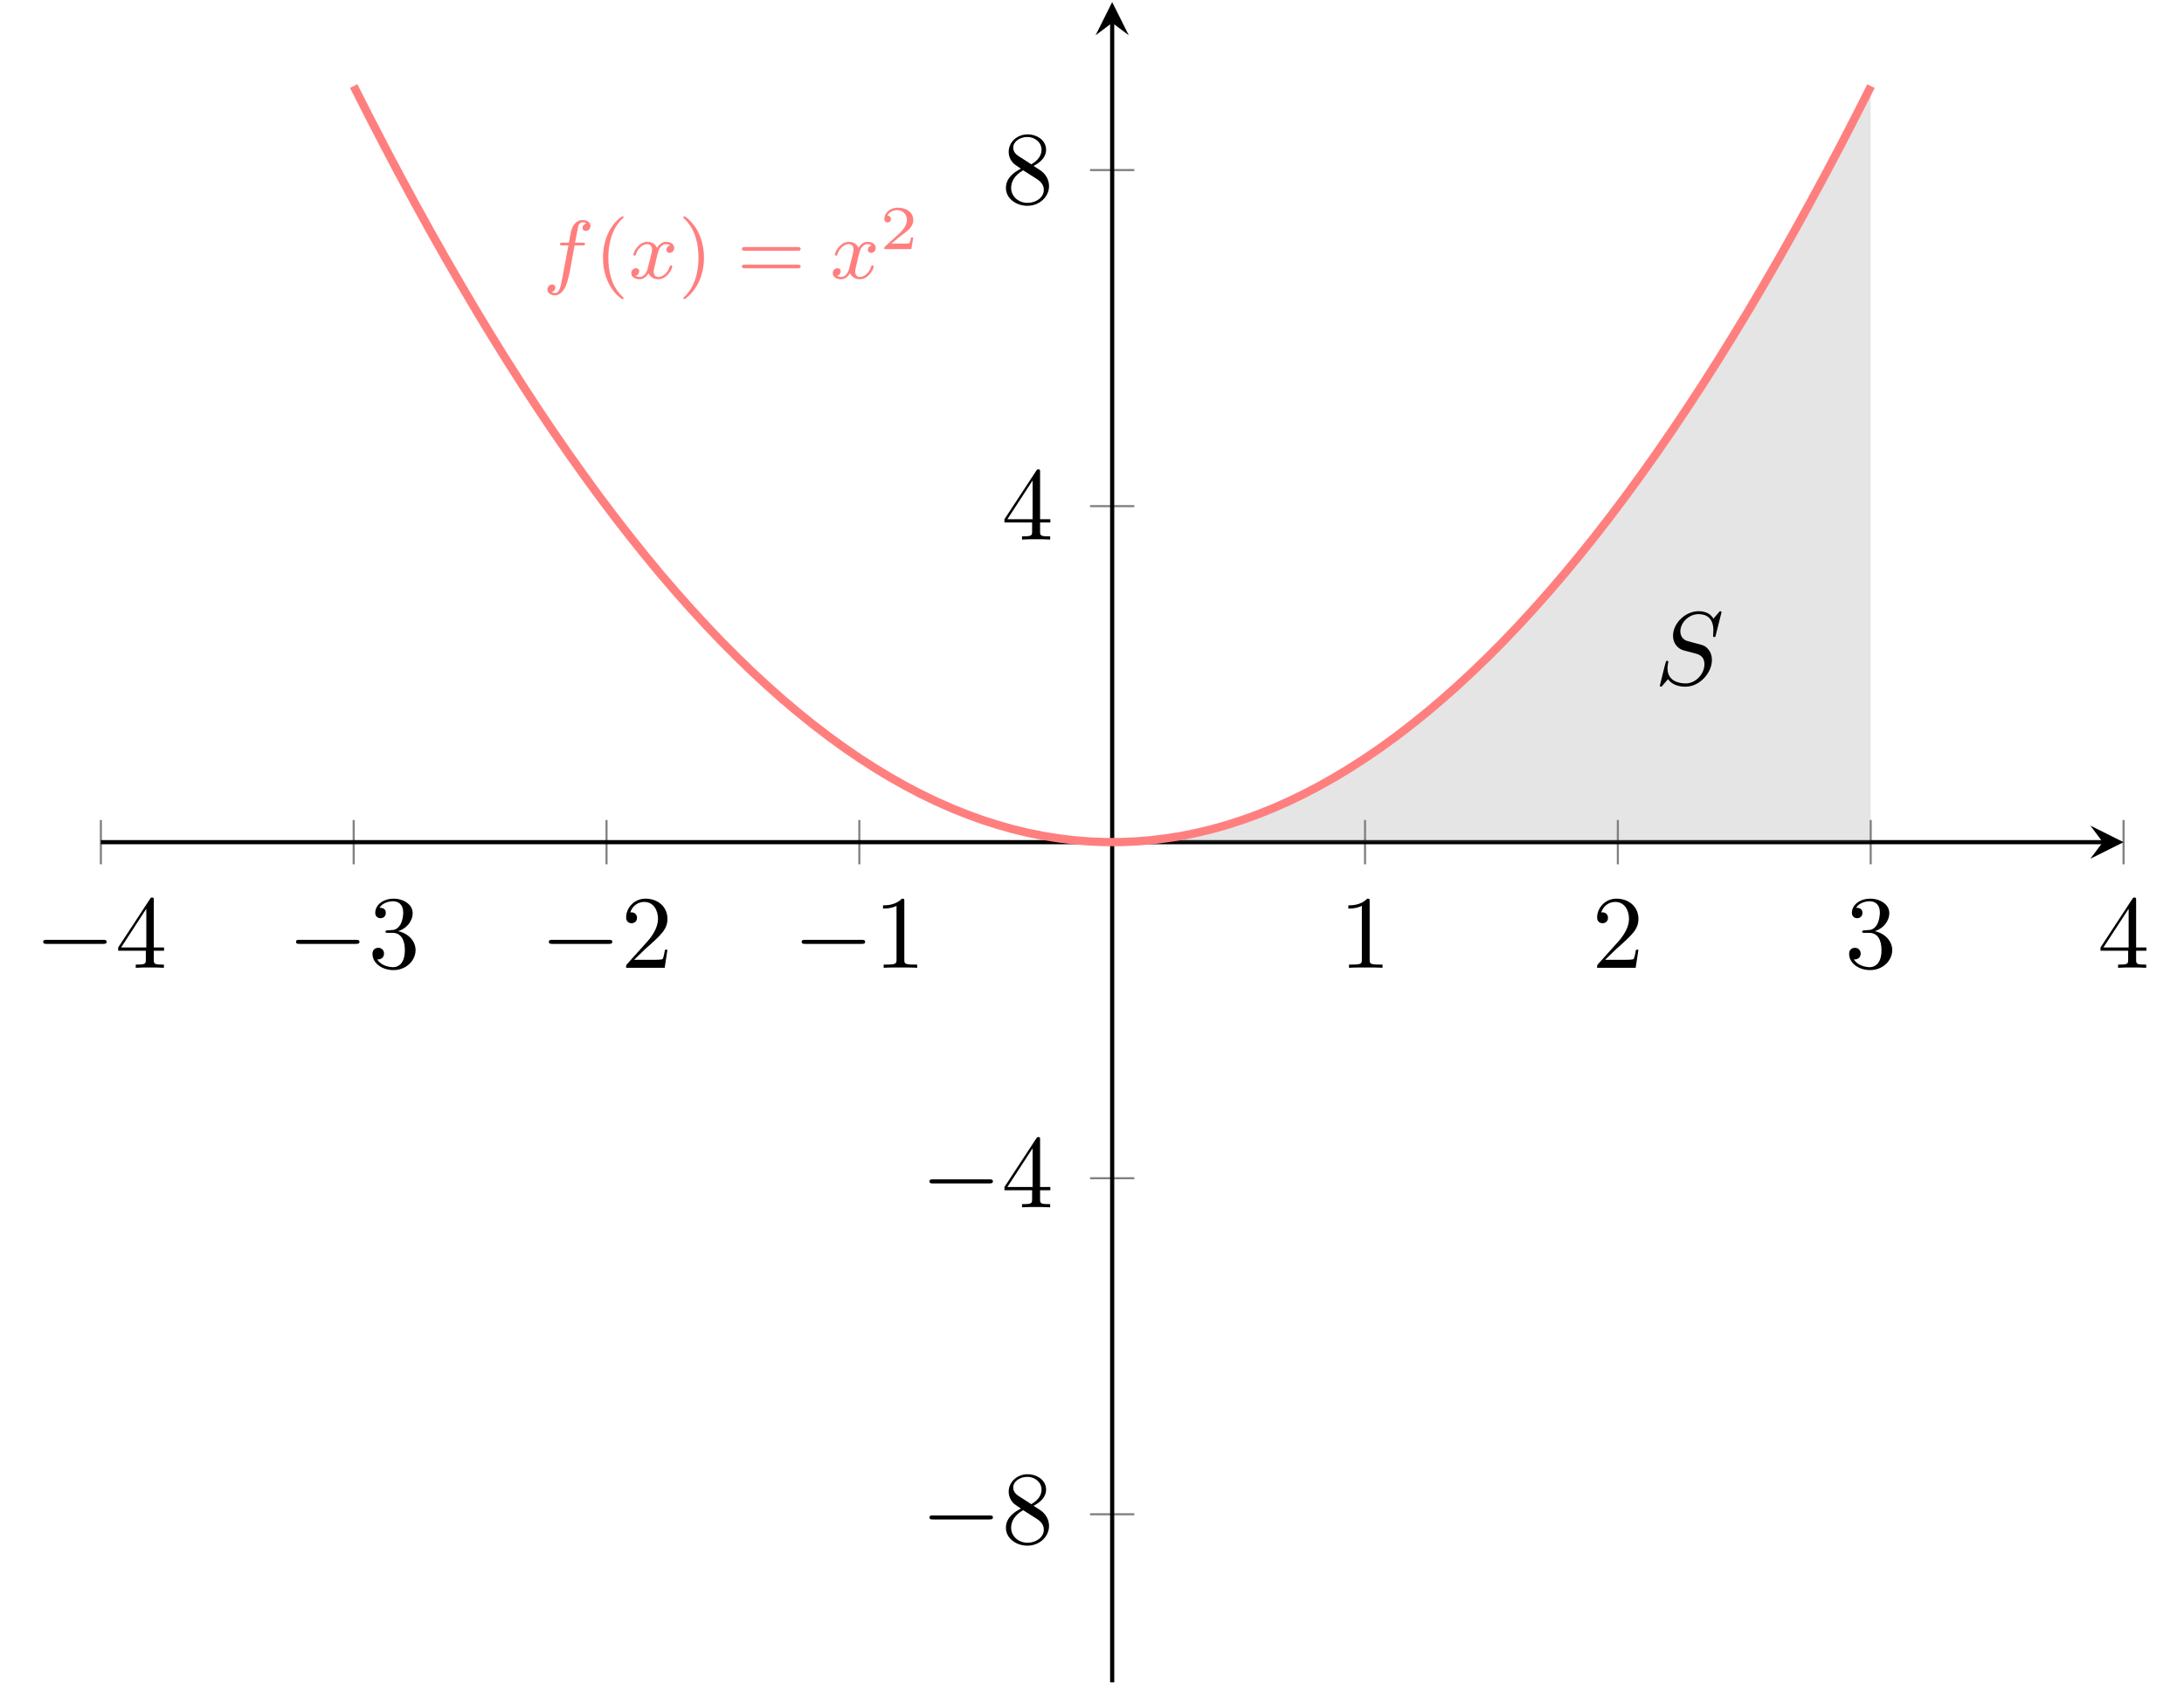
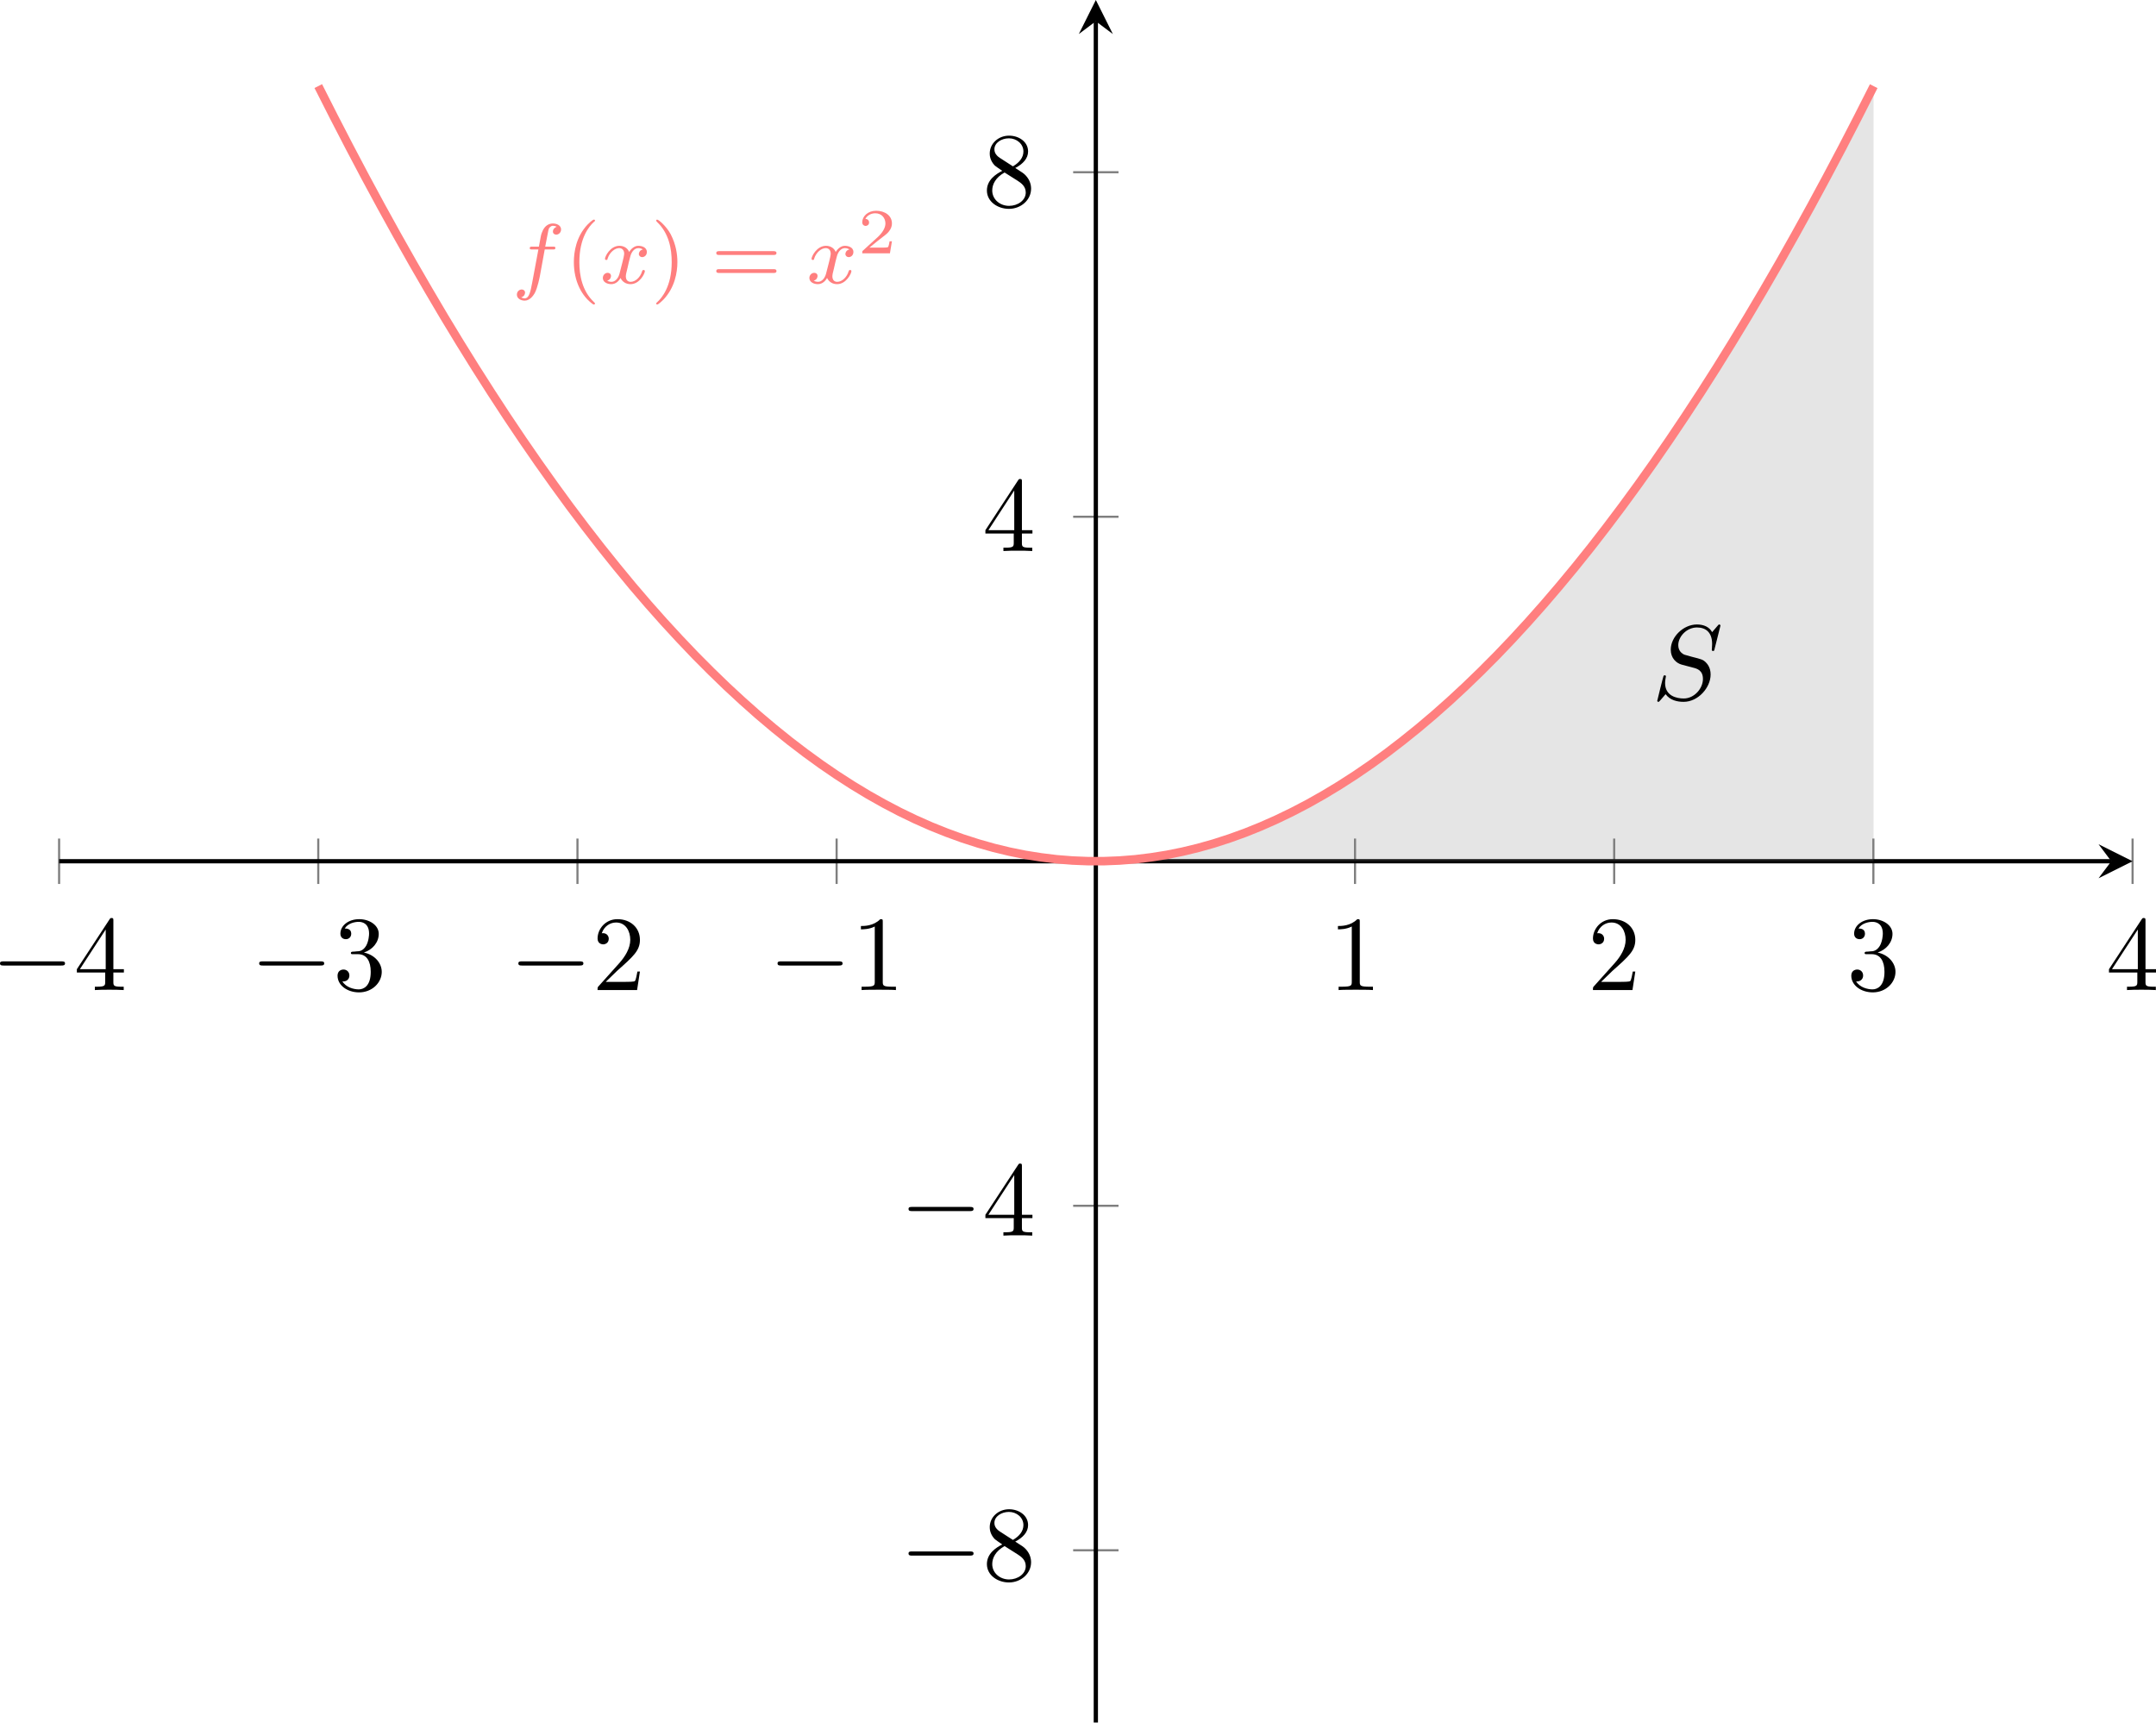
- <svg xmlns="http://www.w3.org/2000/svg" xmlns:xlink="http://www.w3.org/1999/xlink" width="209.763pt" height="161.793pt" viewBox="0 0 209.763 161.793" version="1.1" id="svg181">
+ <svg xmlns="http://www.w3.org/2000/svg" xmlns:xlink="http://www.w3.org/1999/xlink" width="202pt" height="161.395pt" viewBox="0 0 202 161.395" version="1.1" id="svg181">
  <defs id="defs55">
    <g id="g47">
      <g id="glyph-0-0" />
      <g id="glyph-0-1">
-         <path d="M 6.562 -2.297 C 6.734 -2.297 6.922 -2.297 6.922 -2.5 C 6.922 -2.688 6.734 -2.688 6.562 -2.688 L 1.172 -2.688 C 1 -2.688 0.828 -2.688 0.828 -2.5 C 0.828 -2.297 1 -2.297 1.172 -2.297 Z M 6.562 -2.297 " id="path3" />
+         <path d="m 6.562,-2.297 c 0.172,0 0.359,0 0.359,-0.203 0,-0.188 -0.188,-0.188 -0.359,-0.188 H 1.172 c -0.172,0 -0.344,0 -0.344,0.188 0,0.203 0.172,0.203 0.344,0.203 z m 0,0" id="path3" />
      </g>
      <g id="glyph-1-0" />
      <g id="glyph-1-1">
-         <path d="M 2.938 -1.641 L 2.938 -0.781 C 2.938 -0.422 2.906 -0.312 2.172 -0.312 L 1.969 -0.312 L 1.969 0 C 2.375 -0.031 2.891 -0.031 3.312 -0.031 C 3.734 -0.031 4.25 -0.031 4.672 0 L 4.672 -0.312 L 4.453 -0.312 C 3.719 -0.312 3.703 -0.422 3.703 -0.781 L 3.703 -1.641 L 4.688 -1.641 L 4.688 -1.953 L 3.703 -1.953 L 3.703 -6.484 C 3.703 -6.688 3.703 -6.75 3.531 -6.75 C 3.453 -6.75 3.422 -6.75 3.344 -6.625 L 0.281 -1.953 L 0.281 -1.641 Z M 2.984 -1.953 L 0.562 -1.953 L 2.984 -5.672 Z M 2.984 -1.953 " id="path7" />
+         <path d="m 2.938,-1.641 v 0.859 c 0,0.359 -0.031,0.469 -0.766,0.469 H 1.969 V 0 C 2.375,-0.031 2.891,-0.031 3.312,-0.031 c 0.422,0 0.938,0 1.359,0.031 v -0.312 h -0.219 c -0.734,0 -0.75,-0.109 -0.75,-0.469 V -1.641 H 4.688 v -0.312 H 3.703 v -4.531 c 0,-0.203 0,-0.266 -0.172,-0.266 -0.078,0 -0.109,0 -0.188,0.125 l -3.062,4.672 v 0.312 z m 0.047,-0.312 H 0.562 l 2.422,-3.719 z m 0,0" id="path7" />
      </g>
      <g id="glyph-1-2">
-         <path d="M 2.891 -3.516 C 3.703 -3.781 4.281 -4.469 4.281 -5.266 C 4.281 -6.078 3.406 -6.641 2.453 -6.641 C 1.453 -6.641 0.688 -6.047 0.688 -5.281 C 0.688 -4.953 0.906 -4.766 1.203 -4.766 C 1.5 -4.766 1.703 -4.984 1.703 -5.281 C 1.703 -5.766 1.234 -5.766 1.094 -5.766 C 1.391 -6.266 2.047 -6.391 2.406 -6.391 C 2.828 -6.391 3.375 -6.172 3.375 -5.281 C 3.375 -5.156 3.344 -4.578 3.094 -4.141 C 2.797 -3.656 2.453 -3.625 2.203 -3.625 C 2.125 -3.609 1.891 -3.594 1.812 -3.594 C 1.734 -3.578 1.672 -3.562 1.672 -3.469 C 1.672 -3.359 1.734 -3.359 1.906 -3.359 L 2.344 -3.359 C 3.156 -3.359 3.531 -2.688 3.531 -1.703 C 3.531 -0.344 2.844 -0.062 2.406 -0.062 C 1.969 -0.062 1.219 -0.234 0.875 -0.812 C 1.219 -0.766 1.531 -0.984 1.531 -1.359 C 1.531 -1.719 1.266 -1.922 0.984 -1.922 C 0.734 -1.922 0.422 -1.781 0.422 -1.344 C 0.422 -0.438 1.344 0.219 2.438 0.219 C 3.656 0.219 4.562 -0.688 4.562 -1.703 C 4.562 -2.516 3.922 -3.297 2.891 -3.516 Z M 2.891 -3.516 " id="path10" />
+         <path d="m 2.891,-3.516 c 0.812,-0.266 1.391,-0.953 1.391,-1.75 0,-0.812 -0.875,-1.375 -1.828,-1.375 -1,0 -1.766,0.594 -1.766,1.359 0,0.328 0.219,0.516 0.516,0.516 0.297,0 0.5,-0.219 0.5,-0.516 0,-0.484 -0.469,-0.484 -0.609,-0.484 0.297,-0.5 0.953,-0.625 1.312,-0.625 0.422,0 0.969,0.219 0.969,1.109 0,0.125 -0.031,0.703 -0.281,1.141 C 2.797,-3.656 2.453,-3.625 2.203,-3.625 2.125,-3.609 1.891,-3.594 1.812,-3.594 c -0.078,0.016 -0.141,0.031 -0.141,0.125 0,0.109 0.062,0.109 0.234,0.109 h 0.438 c 0.812,0 1.188,0.672 1.188,1.656 0,1.359 -0.688,1.641 -1.125,1.641 -0.438,0 -1.188,-0.172 -1.531,-0.75 0.344,0.047 0.656,-0.172 0.656,-0.547 0,-0.359 -0.266,-0.562 -0.547,-0.562 -0.25,0 -0.562,0.141 -0.562,0.578 0,0.906 0.922,1.562 2.016,1.562 1.219,0 2.125,-0.906 2.125,-1.922 0,-0.812 -0.641,-1.594 -1.672,-1.812 z m 0,0" id="path10" />
      </g>
      <g id="glyph-1-3">
-         <path d="M 1.266 -0.766 L 2.328 -1.797 C 3.875 -3.172 4.469 -3.703 4.469 -4.703 C 4.469 -5.844 3.578 -6.641 2.359 -6.641 C 1.234 -6.641 0.5 -5.719 0.5 -4.828 C 0.5 -4.281 1 -4.281 1.031 -4.281 C 1.203 -4.281 1.547 -4.391 1.547 -4.812 C 1.547 -5.062 1.359 -5.328 1.016 -5.328 C 0.938 -5.328 0.922 -5.328 0.891 -5.312 C 1.109 -5.969 1.656 -6.328 2.234 -6.328 C 3.141 -6.328 3.562 -5.516 3.562 -4.703 C 3.562 -3.906 3.078 -3.125 2.516 -2.5 L 0.609 -0.375 C 0.5 -0.266 0.5 -0.234 0.5 0 L 4.203 0 L 4.469 -1.734 L 4.234 -1.734 C 4.172 -1.438 4.109 -1 4 -0.844 C 3.938 -0.766 3.281 -0.766 3.062 -0.766 Z M 1.266 -0.766 " id="path13" />
+         <path d="m 1.266,-0.766 1.062,-1.031 c 1.547,-1.375 2.141,-1.906 2.141,-2.906 0,-1.141 -0.891,-1.938 -2.109,-1.938 -1.125,0 -1.859,0.922 -1.859,1.812 0,0.547 0.5,0.547 0.531,0.547 0.172,0 0.516,-0.109 0.516,-0.531 0,-0.25 -0.188,-0.516 -0.531,-0.516 -0.078,0 -0.094,0 -0.125,0.016 0.219,-0.656 0.766,-1.016 1.344,-1.016 0.906,0 1.328,0.812 1.328,1.625 C 3.562,-3.906 3.078,-3.125 2.516,-2.5 l -1.906,2.125 C 0.5,-0.266 0.5,-0.234 0.5,0 H 4.203 L 4.469,-1.734 H 4.234 C 4.172,-1.438 4.109,-1 4,-0.844 3.938,-0.766 3.281,-0.766 3.062,-0.766 Z m 0,0" id="path13" />
      </g>
      <g id="glyph-1-4">
-         <path d="M 2.938 -6.375 C 2.938 -6.625 2.938 -6.641 2.703 -6.641 C 2.078 -6 1.203 -6 0.891 -6 L 0.891 -5.688 C 1.094 -5.688 1.672 -5.688 2.188 -5.953 L 2.188 -0.781 C 2.188 -0.422 2.156 -0.312 1.266 -0.312 L 0.953 -0.312 L 0.953 0 C 1.297 -0.031 2.156 -0.031 2.562 -0.031 C 2.953 -0.031 3.828 -0.031 4.172 0 L 4.172 -0.312 L 3.859 -0.312 C 2.953 -0.312 2.938 -0.422 2.938 -0.781 Z M 2.938 -6.375 " id="path16" />
+         <path d="m 2.938,-6.375 c 0,-0.25 0,-0.266 -0.234,-0.266 C 2.078,-6 1.203,-6 0.891,-6 v 0.312 c 0.203,0 0.781,0 1.297,-0.266 v 5.172 c 0,0.359 -0.031,0.469 -0.922,0.469 h -0.312 V 0 c 0.344,-0.031 1.203,-0.031 1.609,-0.031 0.391,0 1.266,0 1.609,0.031 v -0.312 h -0.312 c -0.906,0 -0.922,-0.109 -0.922,-0.469 z m 0,0" id="path16" />
      </g>
      <g id="glyph-1-5">
-         <path d="M 1.625 -4.562 C 1.172 -4.859 1.125 -5.188 1.125 -5.359 C 1.125 -5.969 1.781 -6.391 2.484 -6.391 C 3.203 -6.391 3.844 -5.875 3.844 -5.156 C 3.844 -4.578 3.453 -4.109 2.859 -3.766 Z M 3.078 -3.609 C 3.797 -3.984 4.281 -4.5 4.281 -5.156 C 4.281 -6.078 3.406 -6.641 2.5 -6.641 C 1.5 -6.641 0.688 -5.906 0.688 -4.969 C 0.688 -4.797 0.703 -4.344 1.125 -3.875 C 1.234 -3.766 1.609 -3.516 1.859 -3.344 C 1.281 -3.047 0.422 -2.5 0.422 -1.5 C 0.422 -0.453 1.438 0.219 2.484 0.219 C 3.609 0.219 4.562 -0.609 4.562 -1.672 C 4.562 -2.031 4.453 -2.484 4.062 -2.906 C 3.875 -3.109 3.719 -3.203 3.078 -3.609 Z M 2.078 -3.188 L 3.312 -2.406 C 3.594 -2.219 4.062 -1.922 4.062 -1.312 C 4.062 -0.578 3.312 -0.062 2.5 -0.062 C 1.641 -0.062 0.922 -0.672 0.922 -1.5 C 0.922 -2.078 1.234 -2.719 2.078 -3.188 Z M 2.078 -3.188 " id="path19" />
+         <path d="m 1.625,-4.562 c -0.453,-0.297 -0.5,-0.625 -0.5,-0.797 0,-0.609 0.656,-1.031 1.359,-1.031 0.719,0 1.359,0.516 1.359,1.234 0,0.578 -0.391,1.047 -0.984,1.391 z m 1.453,0.953 C 3.797,-3.984 4.281,-4.5 4.281,-5.156 c 0,-0.922 -0.875,-1.484 -1.781,-1.484 -1,0 -1.812,0.734 -1.812,1.672 0,0.172 0.016,0.625 0.438,1.094 0.109,0.109 0.484,0.359 0.734,0.531 C 1.281,-3.047 0.422,-2.5 0.422,-1.5 c 0,1.047 1.016,1.719 2.062,1.719 1.125,0 2.078,-0.828 2.078,-1.891 0,-0.359 -0.109,-0.812 -0.5,-1.234 C 3.875,-3.109 3.719,-3.203 3.078,-3.609 Z m -1,0.422 1.234,0.781 c 0.281,0.188 0.75,0.484 0.75,1.094 0,0.734 -0.75,1.25 -1.562,1.25 -0.859,0 -1.578,-0.609 -1.578,-1.438 0,-0.578 0.312,-1.219 1.156,-1.688 z m 0,0" id="path19" />
      </g>
      <g id="glyph-2-0" />
      <g id="glyph-2-1">
-         <path d="M 3.047 -3.172 L 3.797 -3.172 C 3.953 -3.172 4.047 -3.172 4.047 -3.328 C 4.047 -3.438 3.938 -3.438 3.812 -3.438 L 3.094 -3.438 C 3.234 -4.156 3.312 -4.609 3.391 -4.969 C 3.422 -5.094 3.438 -5.188 3.562 -5.281 C 3.672 -5.375 3.734 -5.391 3.812 -5.391 C 3.938 -5.391 4.062 -5.359 4.172 -5.297 C 4.125 -5.281 4.078 -5.266 4.047 -5.234 C 3.906 -5.156 3.812 -5.016 3.812 -4.859 C 3.812 -4.672 3.953 -4.562 4.125 -4.562 C 4.359 -4.562 4.578 -4.766 4.578 -5.047 C 4.578 -5.422 4.188 -5.609 3.812 -5.609 C 3.531 -5.609 3.031 -5.484 2.781 -4.75 C 2.703 -4.562 2.703 -4.547 2.5 -3.438 L 1.891 -3.438 C 1.734 -3.438 1.641 -3.438 1.641 -3.281 C 1.641 -3.172 1.75 -3.172 1.875 -3.172 L 2.453 -3.172 L 1.875 -0.078 C 1.719 0.719 1.609 1.406 1.172 1.406 C 1.156 1.406 0.984 1.406 0.844 1.312 C 1.203 1.219 1.203 0.891 1.203 0.875 C 1.203 0.688 1.062 0.578 0.891 0.578 C 0.672 0.578 0.438 0.766 0.438 1.062 C 0.438 1.406 0.781 1.625 1.172 1.625 C 1.672 1.625 2 1.109 2.109 0.922 C 2.391 0.391 2.578 -0.609 2.594 -0.688 Z M 3.047 -3.172 " id="path23" />
+         <path d="m 3.047,-3.172 h 0.75 c 0.156,0 0.25,0 0.25,-0.156 C 4.047,-3.438 3.938,-3.438 3.812,-3.438 H 3.094 c 0.141,-0.719 0.219,-1.172 0.297,-1.531 0.031,-0.125 0.047,-0.219 0.172,-0.312 0.109,-0.094 0.172,-0.109 0.25,-0.109 0.125,0 0.25,0.031 0.359,0.094 -0.047,0.016 -0.094,0.031 -0.125,0.062 -0.141,0.078 -0.234,0.219 -0.234,0.375 0,0.188 0.141,0.297 0.312,0.297 0.234,0 0.453,-0.203 0.453,-0.484 0,-0.375 -0.391,-0.562 -0.766,-0.562 -0.281,0 -0.781,0.125 -1.031,0.859 C 2.703,-4.562 2.703,-4.547 2.5,-3.438 H 1.891 c -0.156,0 -0.25,0 -0.25,0.156 0,0.109 0.109,0.109 0.234,0.109 H 2.453 L 1.875,-0.078 C 1.719,0.719 1.609,1.406 1.172,1.406 c -0.016,0 -0.188,0 -0.328,-0.094 0.359,-0.094 0.359,-0.422 0.359,-0.438 0,-0.188 -0.141,-0.297 -0.312,-0.297 -0.219,0 -0.453,0.188 -0.453,0.484 0,0.344 0.344,0.562 0.734,0.562 0.5,0 0.828,-0.516 0.938,-0.703 0.281,-0.531 0.469,-1.531 0.484,-1.609 z m 0,0" id="path23" />
      </g>
      <g id="glyph-2-2">
-         <path d="M 4 -3.172 C 3.641 -3.094 3.625 -2.781 3.625 -2.75 C 3.625 -2.578 3.766 -2.453 3.938 -2.453 C 4.109 -2.453 4.375 -2.594 4.375 -2.938 C 4.375 -3.391 3.875 -3.516 3.578 -3.516 C 3.219 -3.516 2.906 -3.25 2.719 -2.938 C 2.547 -3.359 2.141 -3.516 1.812 -3.516 C 0.938 -3.516 0.453 -2.516 0.453 -2.297 C 0.453 -2.219 0.516 -2.188 0.578 -2.188 C 0.672 -2.188 0.688 -2.234 0.703 -2.328 C 0.891 -2.906 1.375 -3.297 1.781 -3.297 C 2.094 -3.297 2.25 -3.062 2.25 -2.781 C 2.25 -2.625 2.156 -2.25 2.094 -2 C 2.031 -1.766 1.859 -1.062 1.812 -0.906 C 1.703 -0.484 1.422 -0.141 1.062 -0.141 C 1.031 -0.141 0.828 -0.141 0.656 -0.25 C 1.016 -0.344 1.016 -0.672 1.016 -0.688 C 1.016 -0.875 0.875 -0.984 0.703 -0.984 C 0.484 -0.984 0.25 -0.797 0.25 -0.5 C 0.25 -0.125 0.641 0.078 1.047 0.078 C 1.469 0.078 1.766 -0.234 1.906 -0.5 C 2.094 -0.109 2.453 0.078 2.844 0.078 C 3.703 0.078 4.188 -0.922 4.188 -1.141 C 4.188 -1.219 4.125 -1.25 4.062 -1.25 C 3.969 -1.25 3.953 -1.188 3.922 -1.109 C 3.766 -0.578 3.312 -0.141 2.859 -0.141 C 2.594 -0.141 2.406 -0.312 2.406 -0.656 C 2.406 -0.812 2.453 -1 2.562 -1.438 C 2.609 -1.688 2.781 -2.375 2.828 -2.531 C 2.938 -2.953 3.219 -3.297 3.578 -3.297 C 3.625 -3.297 3.828 -3.297 4 -3.172 Z M 4 -3.172 " id="path26" />
+         <path d="M 4,-3.172 C 3.641,-3.094 3.625,-2.781 3.625,-2.75 c 0,0.172 0.141,0.297 0.312,0.297 0.172,0 0.438,-0.141 0.438,-0.484 0,-0.453 -0.5,-0.578 -0.797,-0.578 C 3.219,-3.516 2.906,-3.25 2.719,-2.938 2.547,-3.359 2.141,-3.516 1.812,-3.516 c -0.875,0 -1.359,1 -1.359,1.219 0,0.078 0.062,0.109 0.125,0.109 0.094,0 0.109,-0.047 0.125,-0.141 0.188,-0.578 0.672,-0.969 1.078,-0.969 0.312,0 0.469,0.234 0.469,0.516 C 2.25,-2.625 2.156,-2.25 2.094,-2 c -0.062,0.234 -0.234,0.938 -0.281,1.094 -0.109,0.422 -0.391,0.766 -0.75,0.766 -0.031,0 -0.234,0 -0.406,-0.109 0.359,-0.094 0.359,-0.422 0.359,-0.438 0,-0.188 -0.141,-0.297 -0.312,-0.297 -0.219,0 -0.453,0.188 -0.453,0.484 0,0.375 0.391,0.578 0.797,0.578 0.422,0 0.719,-0.312 0.859,-0.578 0.188,0.391 0.547,0.578 0.938,0.578 0.859,0 1.344,-1 1.344,-1.219 C 4.188,-1.219 4.125,-1.25 4.062,-1.25 c -0.094,0 -0.109,0.062 -0.141,0.141 -0.156,0.531 -0.609,0.969 -1.062,0.969 -0.266,0 -0.453,-0.172 -0.453,-0.516 0,-0.156 0.047,-0.344 0.156,-0.781 0.047,-0.25 0.219,-0.938 0.266,-1.094 0.109,-0.422 0.391,-0.766 0.75,-0.766 0.047,0 0.25,0 0.422,0.125 z m 0,0" id="path26" />
      </g>
      <g id="glyph-3-0" />
      <g id="glyph-3-1">
-         <path d="M 2.656 1.984 C 2.719 1.984 2.812 1.984 2.812 1.891 C 2.812 1.859 2.812 1.859 2.703 1.75 C 1.609 0.719 1.344 -0.75 1.344 -1.984 C 1.344 -4.281 2.281 -5.359 2.688 -5.734 C 2.812 -5.828 2.812 -5.844 2.812 -5.875 C 2.812 -5.922 2.781 -5.969 2.703 -5.969 C 2.578 -5.969 2.172 -5.562 2.109 -5.5 C 1.047 -4.375 0.828 -2.953 0.828 -1.984 C 0.828 -0.203 1.562 1.234 2.656 1.984 Z M 2.656 1.984 " id="path30" />
+         <path d="m 2.656,1.984 c 0.062,0 0.156,0 0.156,-0.094 0,-0.031 0,-0.031 -0.109,-0.141 -1.094,-1.031 -1.359,-2.5 -1.359,-3.734 0,-2.297 0.938,-3.375 1.344,-3.75 0.125,-0.094 0.125,-0.109 0.125,-0.141 0,-0.047 -0.031,-0.094 -0.109,-0.094 -0.125,0 -0.531,0.406 -0.594,0.469 -1.062,1.125 -1.281,2.547 -1.281,3.516 0,1.781 0.734,3.219 1.828,3.969 z m 0,0" id="path30" />
      </g>
      <g id="glyph-3-2">
-         <path d="M 2.469 -1.984 C 2.469 -2.75 2.328 -3.656 1.844 -4.594 C 1.453 -5.328 0.719 -5.969 0.578 -5.969 C 0.5 -5.969 0.484 -5.922 0.484 -5.875 C 0.484 -5.844 0.484 -5.828 0.578 -5.734 C 1.688 -4.672 1.938 -3.219 1.938 -1.984 C 1.938 0.297 1 1.375 0.594 1.75 C 0.484 1.844 0.484 1.859 0.484 1.891 C 0.484 1.938 0.5 1.984 0.578 1.984 C 0.703 1.984 1.109 1.578 1.172 1.516 C 2.234 0.391 2.469 -1.031 2.469 -1.984 Z M 2.469 -1.984 " id="path33" />
+         <path d="m 2.469,-1.984 c 0,-0.766 -0.141,-1.672 -0.625,-2.609 -0.391,-0.734 -1.125,-1.375 -1.266,-1.375 -0.078,0 -0.094,0.047 -0.094,0.094 0,0.031 0,0.047 0.094,0.141 1.109,1.062 1.359,2.516 1.359,3.75 C 1.938,0.297 1,1.375 0.594,1.75 0.484,1.844 0.484,1.859 0.484,1.891 c 0,0.047 0.016,0.094 0.094,0.094 0.125,0 0.531,-0.406 0.594,-0.469 1.062,-1.125 1.297,-2.547 1.297,-3.5 z m 0,0" id="path33" />
      </g>
      <g id="glyph-3-3">
-         <path d="M 5.828 -2.656 C 5.938 -2.656 6.109 -2.656 6.109 -2.844 C 6.109 -3.016 5.906 -3.016 5.797 -3.016 L 0.781 -3.016 C 0.656 -3.016 0.469 -3.016 0.469 -2.844 C 0.469 -2.656 0.625 -2.656 0.75 -2.656 Z M 5.797 -0.969 C 5.906 -0.969 6.109 -0.969 6.109 -1.141 C 6.109 -1.328 5.938 -1.328 5.828 -1.328 L 0.75 -1.328 C 0.625 -1.328 0.469 -1.328 0.469 -1.141 C 0.469 -0.969 0.656 -0.969 0.781 -0.969 Z M 5.797 -0.969 " id="path36" />
+         <path d="m 5.828,-2.656 c 0.109,0 0.281,0 0.281,-0.188 0,-0.172 -0.203,-0.172 -0.312,-0.172 H 0.781 c -0.125,0 -0.312,0 -0.312,0.172 0,0.188 0.156,0.188 0.281,0.188 z m -0.031,1.688 c 0.109,0 0.312,0 0.312,-0.172 0,-0.188 -0.172,-0.188 -0.281,-0.188 H 0.75 c -0.125,0 -0.281,0 -0.281,0.188 0,0.172 0.188,0.172 0.312,0.172 z m 0,0" id="path36" />
      </g>
      <g id="glyph-4-0" />
      <g id="glyph-4-1">
-         <path d="M 3.219 -1.125 L 3 -1.125 C 2.984 -1.031 2.922 -0.641 2.844 -0.578 C 2.797 -0.531 2.312 -0.531 2.219 -0.531 L 1.109 -0.531 L 1.875 -1.156 C 2.078 -1.328 2.609 -1.703 2.797 -1.891 C 2.969 -2.062 3.219 -2.375 3.219 -2.797 C 3.219 -3.547 2.547 -3.984 1.734 -3.984 C 0.969 -3.984 0.438 -3.469 0.438 -2.906 C 0.438 -2.609 0.688 -2.562 0.75 -2.562 C 0.906 -2.562 1.078 -2.672 1.078 -2.891 C 1.078 -3.016 1 -3.219 0.734 -3.219 C 0.875 -3.516 1.234 -3.75 1.656 -3.75 C 2.281 -3.75 2.609 -3.281 2.609 -2.797 C 2.609 -2.375 2.328 -1.938 1.922 -1.547 L 0.5 -0.25 C 0.438 -0.188 0.438 -0.188 0.438 0 L 3.031 0 Z M 3.219 -1.125 " id="path40" />
+         <path d="M 3.219,-1.125 H 3 C 2.984,-1.031 2.922,-0.641 2.844,-0.578 2.797,-0.531 2.312,-0.531 2.219,-0.531 H 1.109 L 1.875,-1.156 C 2.078,-1.328 2.609,-1.703 2.797,-1.891 2.969,-2.062 3.219,-2.375 3.219,-2.797 c 0,-0.75 -0.672,-1.188 -1.484,-1.188 -0.766,0 -1.297,0.516 -1.297,1.078 0,0.297 0.25,0.344 0.312,0.344 0.156,0 0.328,-0.109 0.328,-0.328 C 1.078,-3.016 1,-3.219 0.734,-3.219 0.875,-3.516 1.234,-3.75 1.656,-3.75 c 0.625,0 0.953,0.469 0.953,0.953 0,0.422 -0.281,0.859 -0.688,1.25 L 0.5,-0.25 C 0.438,-0.188 0.438,-0.188 0.438,0 h 2.594 z m 0,0" id="path40" />
      </g>
      <g id="glyph-5-0" />
      <g id="glyph-5-1">
-         <path d="M 6.438 -6.922 C 6.438 -6.953 6.406 -7.031 6.312 -7.031 C 6.266 -7.031 6.266 -7.016 6.141 -6.875 L 5.656 -6.312 C 5.406 -6.781 4.891 -7.031 4.234 -7.031 C 2.969 -7.031 1.781 -5.875 1.781 -4.672 C 1.781 -3.875 2.297 -3.406 2.812 -3.266 L 3.875 -2.984 C 4.25 -2.891 4.797 -2.734 4.797 -1.922 C 4.797 -1.031 3.984 -0.094 3 -0.094 C 2.359 -0.094 1.25 -0.312 1.25 -1.547 C 1.25 -1.781 1.312 -2.031 1.312 -2.078 C 1.328 -2.125 1.328 -2.141 1.328 -2.156 C 1.328 -2.25 1.266 -2.266 1.219 -2.266 C 1.172 -2.266 1.141 -2.25 1.109 -2.219 C 1.078 -2.188 0.516 0.094 0.516 0.125 C 0.516 0.172 0.562 0.219 0.625 0.219 C 0.672 0.219 0.688 0.203 0.812 0.062 L 1.297 -0.5 C 1.719 0.078 2.406 0.219 2.984 0.219 C 4.344 0.219 5.516 -1.109 5.516 -2.344 C 5.516 -3.031 5.172 -3.375 5.031 -3.516 C 4.797 -3.734 4.641 -3.781 3.766 -4 C 3.531 -4.062 3.188 -4.172 3.094 -4.188 C 2.828 -4.281 2.484 -4.562 2.484 -5.094 C 2.484 -5.906 3.281 -6.75 4.234 -6.75 C 5.047 -6.75 5.656 -6.312 5.656 -5.203 C 5.656 -4.891 5.625 -4.703 5.625 -4.641 C 5.625 -4.641 5.625 -4.547 5.734 -4.547 C 5.844 -4.547 5.859 -4.578 5.891 -4.75 Z M 6.438 -6.922 " id="path44" />
+         <path d="m 6.438,-6.922 c 0,-0.031 -0.031,-0.109 -0.125,-0.109 -0.047,0 -0.047,0.016 -0.172,0.156 L 5.656,-6.312 c -0.25,-0.469 -0.766,-0.719 -1.422,-0.719 -1.266,0 -2.453,1.156 -2.453,2.359 0,0.797 0.516,1.266 1.031,1.406 l 1.062,0.281 c 0.375,0.094 0.922,0.25 0.922,1.062 0,0.891 -0.812,1.828 -1.797,1.828 -0.641,0 -1.75,-0.219 -1.75,-1.453 0,-0.234 0.062,-0.484 0.062,-0.531 0.016,-0.047 0.016,-0.062 0.016,-0.078 0,-0.094 -0.062,-0.109 -0.109,-0.109 -0.047,0 -0.078,0.016 -0.109,0.047 -0.031,0.031 -0.594,2.312 -0.594,2.344 0,0.047 0.047,0.094 0.109,0.094 0.047,0 0.062,-0.016 0.188,-0.156 L 1.297,-0.5 c 0.422,0.578 1.109,0.719 1.688,0.719 1.359,0 2.531,-1.328 2.531,-2.562 0,-0.688 -0.344,-1.031 -0.484,-1.172 C 4.797,-3.734 4.641,-3.781 3.766,-4 3.531,-4.062 3.188,-4.172 3.094,-4.188 2.828,-4.281 2.484,-4.562 2.484,-5.094 c 0,-0.812 0.797,-1.656 1.75,-1.656 0.812,0 1.422,0.438 1.422,1.547 0,0.312 -0.031,0.5 -0.031,0.562 0,0 0,0.094 0.109,0.094 0.109,0 0.125,-0.031 0.156,-0.203 z m 0,0" id="path44" />
      </g>
    </g>
    <clipPath id="clip-0">
-       <path clip-rule="nonzero" d="M 106 1 L 108 1 L 108 161.793 L 106 161.793 Z M 106 1 " id="path49" />
+       <path clip-rule="nonzero" d="m 106,1 h 2 v 160.793 h -2 z m 0,0" id="path49" />
    </clipPath>
    <clipPath id="clip-1">
-       <path clip-rule="nonzero" d="M 22 0.199 L 191 0.199 L 191 93 L 22 93 Z M 22 0.199 " id="path52" />
+       <path clip-rule="nonzero" d="M 22,0.199 H 191 V 93 H 22 Z m 0,0" id="path52" />
    </clipPath>
  </defs>
-   <path fill="none" stroke-width="0.199" stroke-linecap="butt" stroke-linejoin="miter" stroke="rgb(50%, 50%, 50%)" stroke-opacity="1" stroke-miterlimit="10" d="M 0.002 78.571 L 0.002 82.824 M 24.283 78.571 L 24.283 82.824 M 48.568 78.571 L 48.568 82.824 M 72.849 78.571 L 72.849 82.824 M 121.419 78.571 L 121.419 82.824 M 145.701 78.571 L 145.701 82.824 M 169.986 78.571 L 169.986 82.824 M 194.271 78.571 L 194.271 82.824 " transform="matrix(1, 0, 0, -1, 9.686, 161.594)" id="path57" />
-   <path fill="none" stroke-width="0.199" stroke-linecap="butt" stroke-linejoin="miter" stroke="rgb(50%, 50%, 50%)" stroke-opacity="1" stroke-miterlimit="10" d="M 95.009 16.141 L 99.259 16.141 M 95.009 48.418 L 99.259 48.418 M 95.009 112.977 L 99.259 112.977 M 95.009 145.258 L 99.259 145.258 " transform="matrix(1, 0, 0, -1, 9.686, 161.594)" id="path59" />
-   <path fill="none" stroke-width="0.399" stroke-linecap="butt" stroke-linejoin="miter" stroke="rgb(0%, 0%, 0%)" stroke-opacity="1" stroke-miterlimit="10" d="M 0.002 80.699 L 192.275 80.699 " transform="matrix(1, 0, 0, -1, 9.686, 161.594)" id="path61" />
-   <path fill-rule="nonzero" fill="rgb(0%, 0%, 0%)" fill-opacity="1" d="M 203.957 80.895 L 200.766 79.301 L 201.961 80.895 L 200.766 82.488 " id="path63" />
-   <g clip-path="url(#clip-0)" id="g67">
+   <path fill="none" stroke-width="0.199" stroke-linecap="butt" stroke-linejoin="miter" stroke="#7f7f7f" stroke-opacity="1" stroke-miterlimit="10" d="m 5.538,82.824 v -4.254 m 24.281,4.254 v -4.254 m 24.285,4.254 v -4.254 m 24.281,4.254 v -4.254 m 48.57,4.254 v -4.254 m 24.281,4.254 v -4.254 m 24.285,4.254 v -4.254 m 24.285,4.254 v -4.254" id="path57" />
+   <path fill="none" stroke-width="0.199" stroke-linecap="butt" stroke-linejoin="miter" stroke="#7f7f7f" stroke-opacity="1" stroke-miterlimit="10" d="m 100.546,145.254 h 4.25 m -4.25,-32.277 h 4.25 m -4.25,-64.559 h 4.25 m -4.25,-32.281 h 4.25" id="path59" />
+   <path fill="none" stroke-width="0.399" stroke-linecap="butt" stroke-linejoin="miter" stroke="#000000" stroke-opacity="1" stroke-miterlimit="10" d="M 5.538,80.695 H 197.812" id="path61" />
+   <path fill-rule="nonzero" fill="#000000" fill-opacity="1" d="m 199.808,80.695 -3.191,-1.594 1.195,1.594 -1.195,1.594" id="path63" />
+   <g clip-path="url(#clip-0)" id="g67" transform="translate(-4.149125,-0.199219)">
    <path fill="none" stroke-width="0.399" stroke-linecap="butt" stroke-linejoin="miter" stroke="#000000" stroke-opacity="1" stroke-miterlimit="10" d="M 97.134,2.5e-4 V 159.403" transform="matrix(1,0,0,-1,9.686,161.594)" id="path65" />
  </g>
-   <path fill-rule="nonzero" fill="rgb(0%, 0%, 0%)" fill-opacity="1" d="M 106.82 0.199 L 105.227 3.387 L 106.82 2.191 L 108.414 3.387 " id="path69" />
-   <path fill-rule="nonzero" fill="rgb(50%, 50%, 50%)" fill-opacity="0.2" d="M 106.82 80.887 L 107.555 80.887 L 109.027 80.828 L 110.5 80.711 L 111.969 80.531 L 113.441 80.297 L 114.914 80 L 116.387 79.645 L 117.855 79.23 L 119.328 78.754 L 120.801 78.223 L 122.273 77.629 L 123.742 76.977 L 125.215 76.266 L 126.688 75.496 L 128.16 74.664 L 129.629 73.777 L 131.102 72.828 L 132.574 71.82 L 134.047 70.754 L 135.516 69.625 L 136.988 68.441 L 138.461 67.195 L 139.934 65.891 L 141.402 64.527 L 142.875 63.105 L 144.348 61.625 L 145.82 60.082 L 147.293 58.48 L 148.762 56.824 L 150.234 55.102 L 151.707 53.324 L 153.18 51.488 L 154.648 49.59 L 156.121 47.633 L 157.594 45.617 L 159.066 43.543 L 160.535 41.41 L 162.008 39.215 L 163.48 36.965 L 164.953 34.652 L 166.422 32.281 L 167.895 29.852 L 169.367 27.359 L 170.84 24.812 L 172.309 22.203 L 173.781 19.535 L 175.254 16.809 L 176.727 14.023 L 178.195 11.18 L 179.672 8.266 L 179.672 80.895 L 106.82 80.895 Z M 106.82 80.887 " id="path71" />
-   <g fill="#000000" fill-opacity="1" id="g75">
+   <path fill-rule="nonzero" fill="#000000" fill-opacity="1" d="m 102.671,0 -1.594,3.188 1.594,-1.195 1.594,1.195" id="path69" />
+   <path fill-rule="nonzero" fill="#7f7f7f" fill-opacity="0.2" d="m 102.671,80.688 h 0.734 l 1.473,-0.059 1.473,-0.117 1.469,-0.18 1.473,-0.234 1.473,-0.297 1.473,-0.355 1.469,-0.414 1.473,-0.477 1.473,-0.531 1.473,-0.594 1.469,-0.652 1.473,-0.711 1.473,-0.77 1.473,-0.832 1.469,-0.887 1.473,-0.949 1.473,-1.008 1.473,-1.066 1.469,-1.129 1.473,-1.184 1.473,-1.246 1.473,-1.305 1.469,-1.363 1.473,-1.422 1.473,-1.48 1.473,-1.543 1.473,-1.602 1.469,-1.656 1.473,-1.723 1.473,-1.777 1.473,-1.836 1.469,-1.898 1.473,-1.957 1.473,-2.016 1.473,-2.074 1.469,-2.133 1.473,-2.195 1.473,-2.25 1.473,-2.312 1.469,-2.371 1.473,-2.43 1.473,-2.492 1.473,-2.547 1.469,-2.609 1.473,-2.668 1.473,-2.727 1.473,-2.785 1.469,-2.844 1.477,-2.914 v 72.629 h -72.852 z m 0,0" id="path71" />
+   <g fill="#000000" fill-opacity="1" id="g75" transform="translate(-4.149125,-0.199219)">
    <use xlink:href="#glyph-0-1" x="3.321" y="92.963" id="use73" />
  </g>
-   <g fill="#000000" fill-opacity="1" id="g79">
+   <g fill="#000000" fill-opacity="1" id="g79" transform="translate(-4.149125,-0.199219)">
    <use xlink:href="#glyph-1-1" x="11.069" y="92.963" id="use77" />
  </g>
-   <g fill="#000000" fill-opacity="1" id="g83">
+   <g fill="#000000" fill-opacity="1" id="g83" transform="translate(-4.149125,-0.199219)">
    <use xlink:href="#glyph-0-1" x="27.604" y="92.963" id="use81" />
  </g>
-   <g fill="#000000" fill-opacity="1" id="g87">
+   <g fill="#000000" fill-opacity="1" id="g87" transform="translate(-4.149125,-0.199219)">
    <use xlink:href="#glyph-1-2" x="35.353" y="92.963" id="use85" />
  </g>
-   <g fill="#000000" fill-opacity="1" id="g91">
+   <g fill="#000000" fill-opacity="1" id="g91" transform="translate(-4.149125,-0.199219)">
    <use xlink:href="#glyph-0-1" x="51.887" y="92.963" id="use89" />
  </g>
-   <g fill="#000000" fill-opacity="1" id="g95">
+   <g fill="#000000" fill-opacity="1" id="g95" transform="translate(-4.149125,-0.199219)">
    <use xlink:href="#glyph-1-3" x="59.636" y="92.963" id="use93" />
  </g>
-   <g fill="#000000" fill-opacity="1" id="g99">
+   <g fill="#000000" fill-opacity="1" id="g99" transform="translate(-4.149125,-0.199219)">
    <use xlink:href="#glyph-0-1" x="76.171" y="92.963" id="use97" />
  </g>
-   <g fill="#000000" fill-opacity="1" id="g103">
+   <g fill="#000000" fill-opacity="1" id="g103" transform="translate(-4.149125,-0.199219)">
    <use xlink:href="#glyph-1-4" x="83.919" y="92.963" id="use101" />
  </g>
-   <g fill="#000000" fill-opacity="1" id="g107">
+   <g fill="#000000" fill-opacity="1" id="g107" transform="translate(-4.149125,-0.199219)">
    <use xlink:href="#glyph-1-4" x="128.612" y="92.963" id="use105" />
  </g>
-   <g fill="#000000" fill-opacity="1" id="g111">
+   <g fill="#000000" fill-opacity="1" id="g111" transform="translate(-4.149125,-0.199219)">
    <use xlink:href="#glyph-1-3" x="152.895" y="92.963" id="use109" />
  </g>
-   <g fill="#000000" fill-opacity="1" id="g115">
+   <g fill="#000000" fill-opacity="1" id="g115" transform="translate(-4.149125,-0.199219)">
    <use xlink:href="#glyph-1-2" x="177.178" y="92.963" id="use113" />
  </g>
-   <g fill="#000000" fill-opacity="1" id="g119">
+   <g fill="#000000" fill-opacity="1" id="g119" transform="translate(-4.149125,-0.199219)">
    <use xlink:href="#glyph-1-1" x="201.462" y="92.963" id="use117" />
  </g>
-   <g fill="#000000" fill-opacity="1" id="g123">
+   <g fill="#000000" fill-opacity="1" id="g123" transform="translate(-4.149125,-0.199219)">
    <use xlink:href="#glyph-0-1" x="88.443" y="148.25" id="use121" />
  </g>
-   <g fill="#000000" fill-opacity="1" id="g127">
+   <g fill="#000000" fill-opacity="1" id="g127" transform="translate(-4.149125,-0.199219)">
    <use xlink:href="#glyph-1-5" x="96.192" y="148.25" id="use125" />
  </g>
-   <g fill="#000000" fill-opacity="1" id="g131">
+   <g fill="#000000" fill-opacity="1" id="g131" transform="translate(-4.149125,-0.199219)">
    <use xlink:href="#glyph-0-1" x="88.443" y="115.971" id="use129" />
  </g>
-   <g fill="#000000" fill-opacity="1" id="g135">
+   <g fill="#000000" fill-opacity="1" id="g135" transform="translate(-4.149125,-0.199219)">
    <use xlink:href="#glyph-1-1" x="96.192" y="115.971" id="use133" />
  </g>
-   <g fill="#000000" fill-opacity="1" id="g139">
+   <g fill="#000000" fill-opacity="1" id="g139" transform="translate(-4.149125,-0.199219)">
    <use xlink:href="#glyph-1-1" x="96.192" y="51.828" id="use137" />
  </g>
-   <g fill="#000000" fill-opacity="1" id="g143">
+   <g fill="#000000" fill-opacity="1" id="g143" transform="translate(-4.149125,-0.199219)">
    <use xlink:href="#glyph-1-5" x="96.192" y="19.549" id="use141" />
  </g>
-   <g clip-path="url(#clip-1)" id="g147">
+   <g clip-path="url(#clip-1)" id="g147" transform="translate(-4.149125,-0.199219)">
    <path fill="none" stroke-width="0.797" stroke-linecap="butt" stroke-linejoin="miter" stroke="#ff7f7f" stroke-opacity="1" stroke-miterlimit="10" d="m 24.283,153.328 1.473,-2.906 1.473,-2.848 1.469,-2.785 1.473,-2.727 1.473,-2.668 1.473,-2.609 1.473,-2.547 1.469,-2.492 1.473,-2.43 1.473,-2.371 1.473,-2.312 1.469,-2.25 1.473,-2.195 1.473,-2.133 1.473,-2.074 1.469,-2.016 1.473,-1.957 1.473,-1.898 1.473,-1.836 1.469,-1.781 1.473,-1.719 1.473,-1.66 1.473,-1.598 1.469,-1.543 1.473,-1.48 1.473,-1.426 1.473,-1.363 1.469,-1.305 1.473,-1.242 1.473,-1.188 1.473,-1.125 1.469,-1.066 1.473,-1.008 1.473,-0.949 1.473,-0.891 1.469,-0.828 1.473,-0.773 1.473,-0.711 1.473,-0.652 1.473,-0.59 1.469,-0.535 1.473,-0.473 1.473,-0.418 1.473,-0.355 1.469,-0.297 1.473,-0.234 1.473,-0.18 1.473,-0.117 1.469,-0.059 h 1.473 l 1.473,0.059 1.473,0.117 1.469,0.18 1.473,0.234 1.473,0.297 1.473,0.355 1.469,0.414 1.473,0.477 1.473,0.531 1.473,0.594 1.469,0.652 1.473,0.711 1.473,0.77 1.473,0.832 1.469,0.887 1.473,0.949 1.473,1.008 1.473,1.066 1.469,1.129 1.473,1.184 1.473,1.246 1.473,1.305 1.469,1.363 1.473,1.422 1.473,1.48 1.473,1.543 1.473,1.602 1.469,1.656 1.473,1.723 1.473,1.777 1.473,1.836 1.469,1.898 1.473,1.957 1.473,2.016 1.473,2.074 1.469,2.133 1.473,2.195 1.473,2.25 1.473,2.312 1.469,2.371 1.473,2.43 1.473,2.492 1.473,2.547 1.469,2.609 1.473,2.668 1.473,2.727 1.473,2.785 1.469,2.844 1.473,2.906" transform="matrix(1,0,0,-1,9.686,161.594)" id="path145" />
  </g>
-   <g fill="#ff7f7f" fill-opacity="1" id="g151">
+   <g fill="#ff7f7f" fill-opacity="1" id="g151" transform="translate(-4.149125,-0.199219)">
    <use xlink:href="#glyph-2-1" x="52.139" y="26.745" id="use149" />
  </g>
-   <g fill="#ff7f7f" fill-opacity="1" id="g155">
+   <g fill="#ff7f7f" fill-opacity="1" id="g155" transform="translate(-4.149125,-0.199219)">
    <use xlink:href="#glyph-3-1" x="57.086" y="26.745" id="use153" />
  </g>
-   <g fill="#ff7f7f" fill-opacity="1" id="g159">
+   <g fill="#ff7f7f" fill-opacity="1" id="g159" transform="translate(-4.149125,-0.199219)">
    <use xlink:href="#glyph-2-2" x="60.379" y="26.745" id="use157" />
  </g>
-   <g fill="#ff7f7f" fill-opacity="1" id="g163">
+   <g fill="#ff7f7f" fill-opacity="1" id="g163" transform="translate(-4.149125,-0.199219)">
    <use xlink:href="#glyph-3-2" x="65.146" y="26.745" id="use161" />
  </g>
-   <g fill="#ff7f7f" fill-opacity="1" id="g167">
+   <g fill="#ff7f7f" fill-opacity="1" id="g167" transform="translate(-4.149125,-0.199219)">
    <use xlink:href="#glyph-3-3" x="70.79" y="26.745" id="use165" />
  </g>
-   <g fill="#ff7f7f" fill-opacity="1" id="g171">
+   <g fill="#ff7f7f" fill-opacity="1" id="g171" transform="translate(-4.149125,-0.199219)">
    <use xlink:href="#glyph-2-2" x="79.731" y="26.745" id="use169" />
  </g>
-   <g fill="#ff7f7f" fill-opacity="1" id="g175">
+   <g fill="#ff7f7f" fill-opacity="1" id="g175" transform="translate(-4.149125,-0.199219)">
    <use xlink:href="#glyph-4-1" x="84.497" y="23.932" id="use173" />
  </g>
-   <g fill="#000000" fill-opacity="1" id="g179">
+   <g fill="#000000" fill-opacity="1" id="g179" transform="translate(-4.149125,-0.199219)">
    <use xlink:href="#glyph-5-1" x="158.905" y="65.74" id="use177" />
  </g>
</svg>
